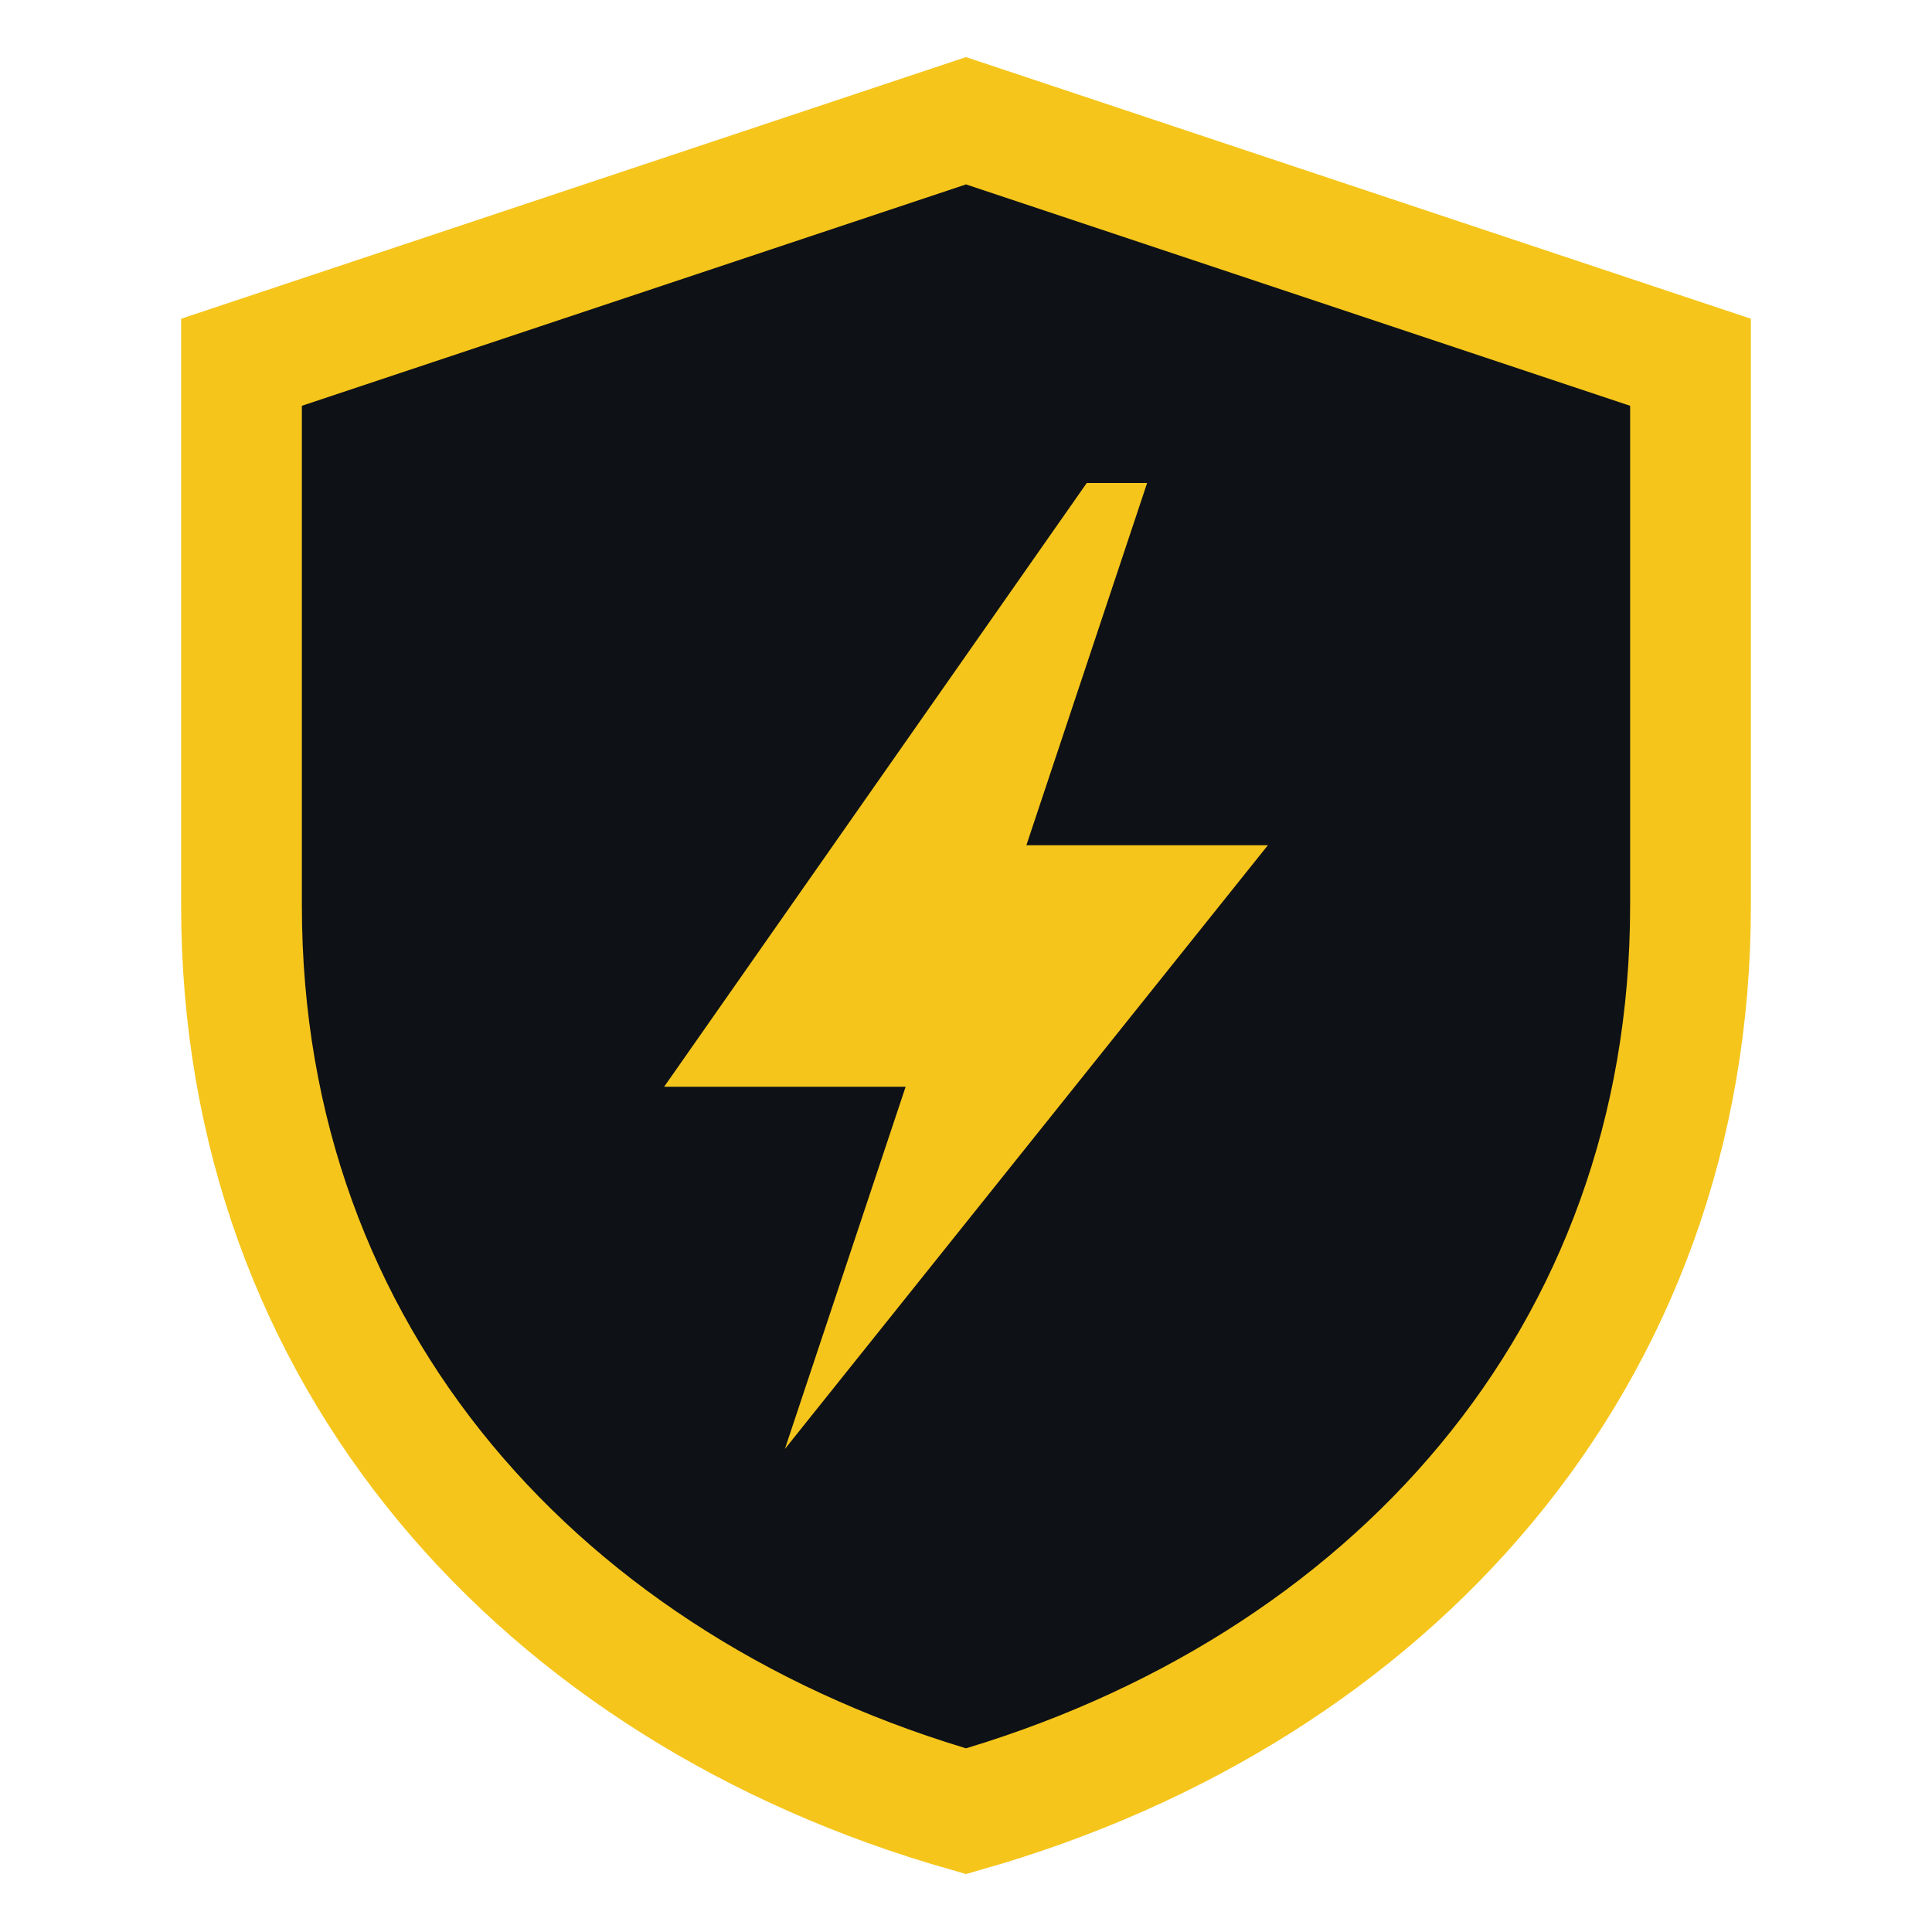
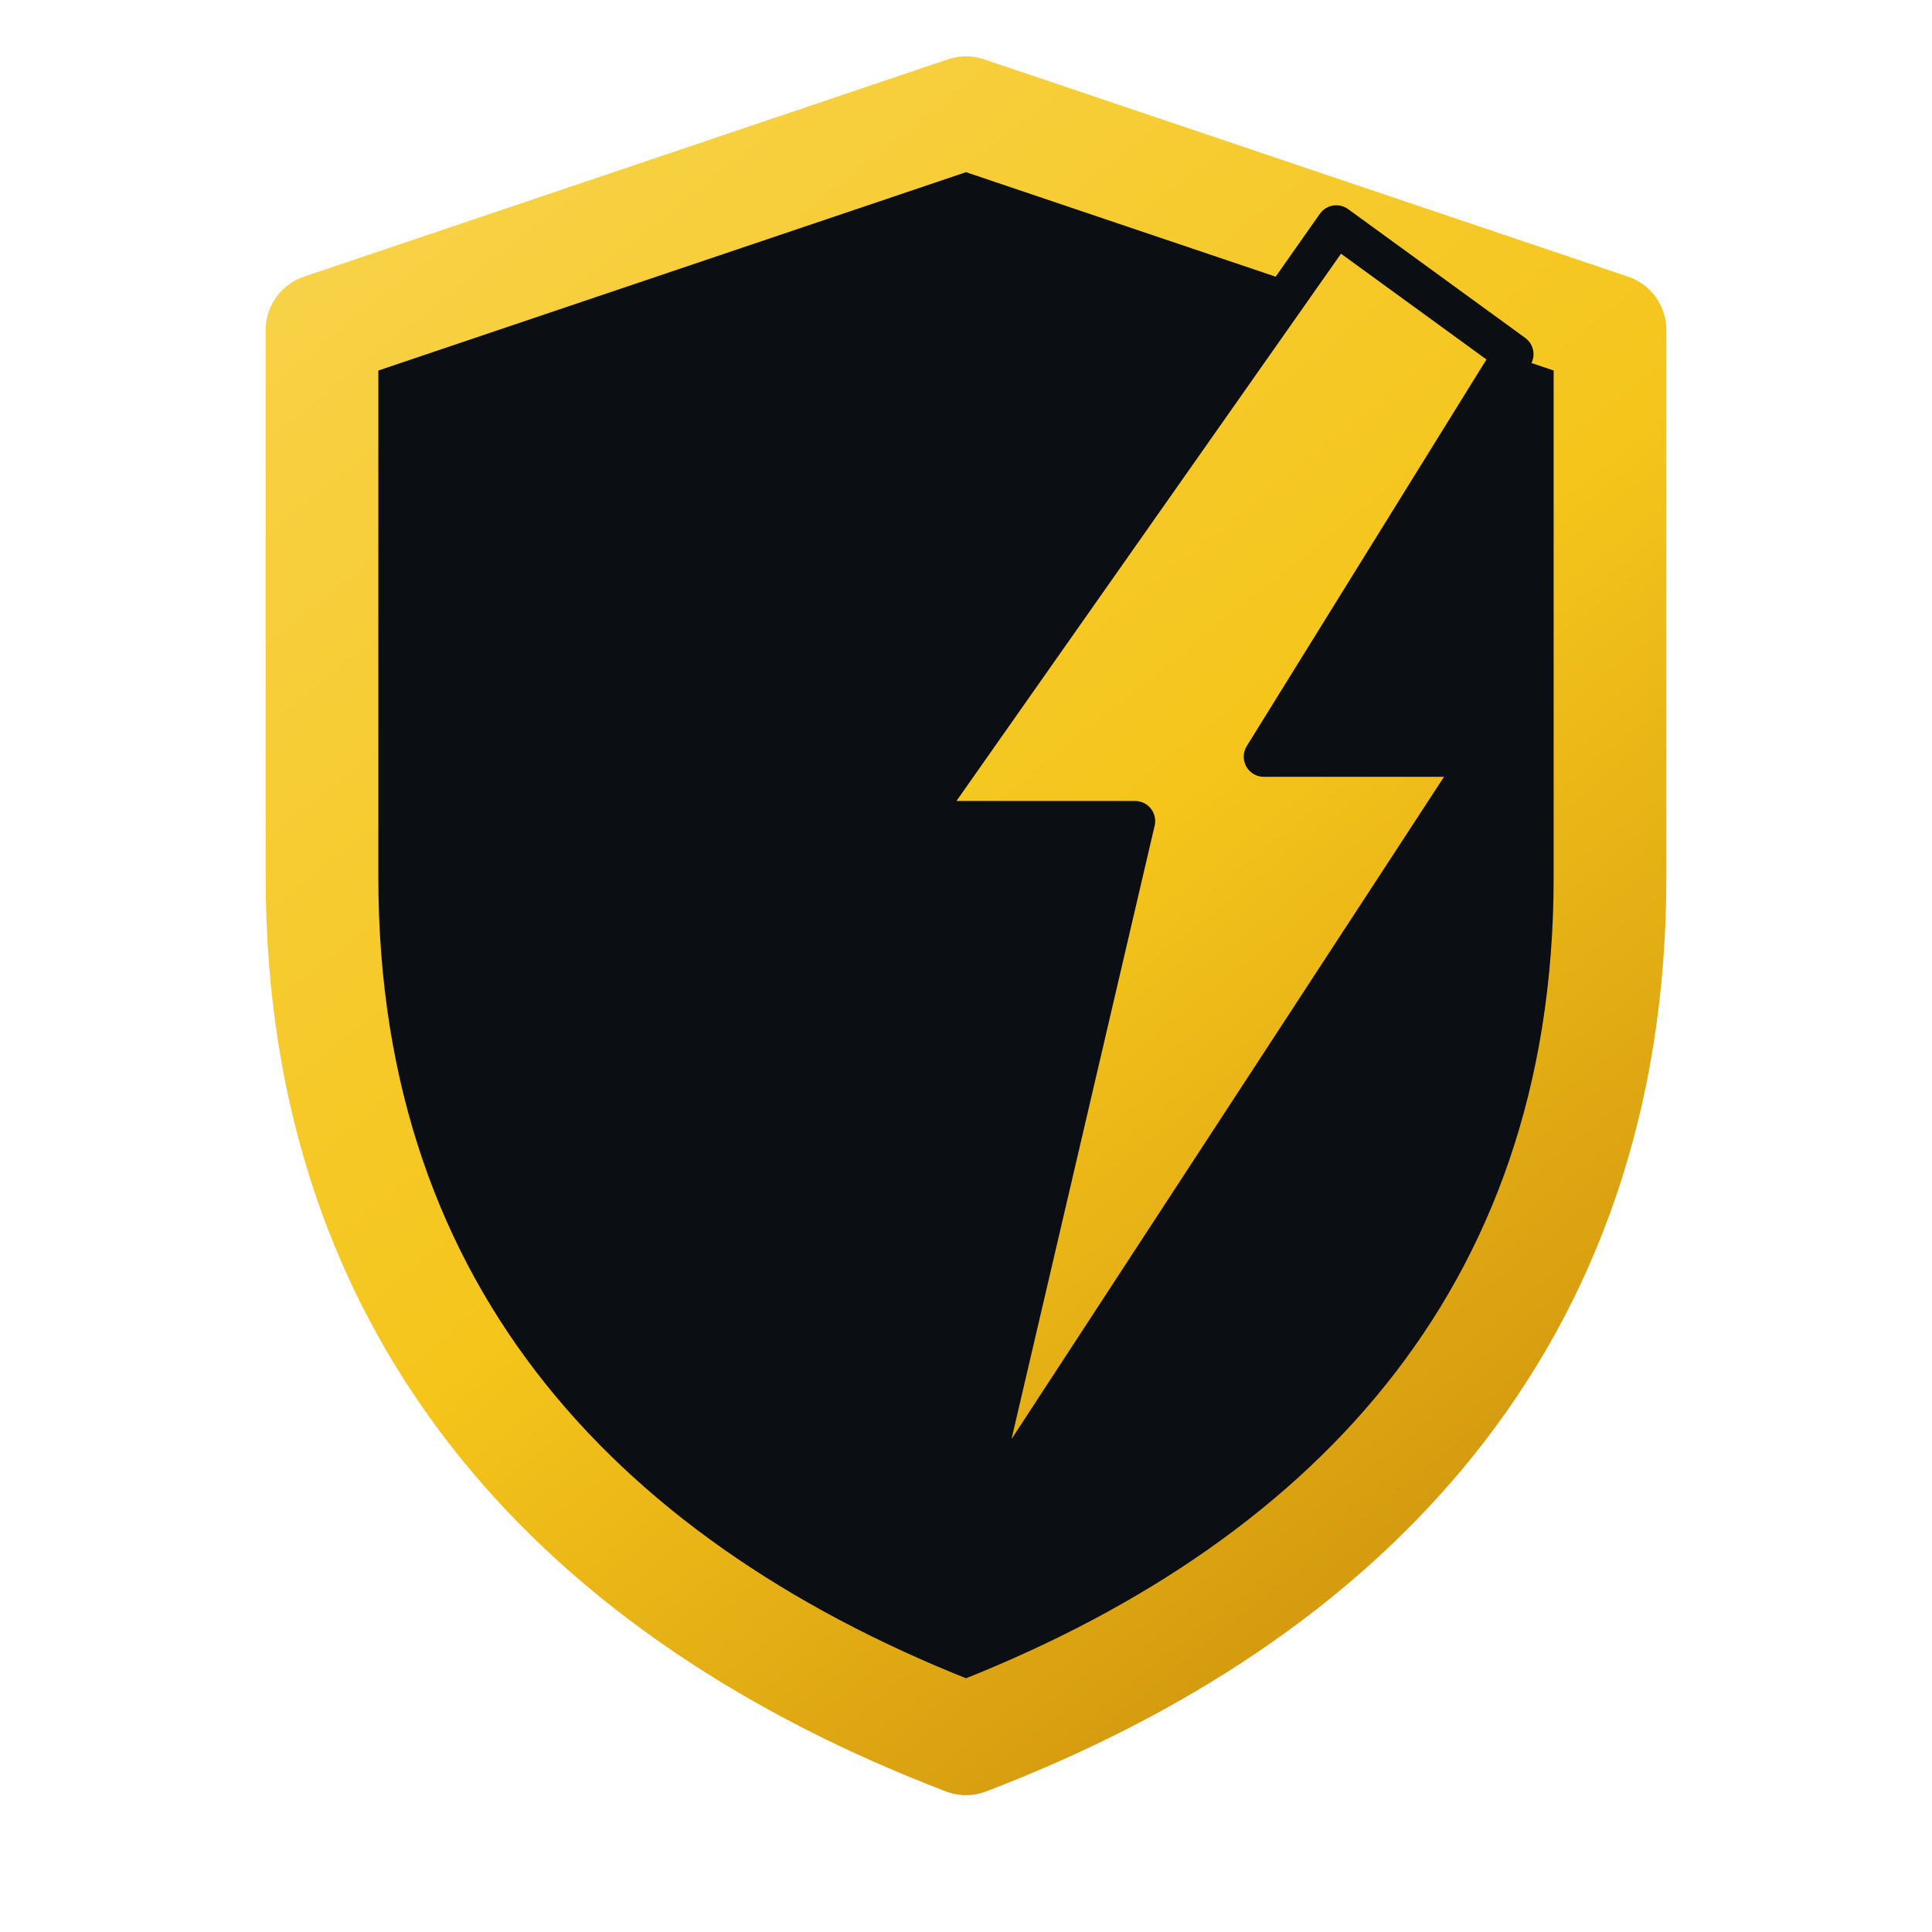
- <svg xmlns="http://www.w3.org/2000/svg" viewBox="0 0 64 64">
-   <path d="M32 4 8 12v18c0 15 10 26 24 30 14-4 24-15 24-30V12L32 4z" fill="#0e1116" stroke="#f5c51b" stroke-width="4" />
-   <path d="M36 16 22 36h8l-4 12 16-20h-8l4-12z" fill="#f5c51b" />
+ <svg xmlns="http://www.w3.org/2000/svg" viewBox="0 0 120 120" fill="none">
+   <defs>
+     <linearGradient id="g" x1="20" y1="10" x2="100" y2="110" gradientUnits="userSpaceOnUse">
+       <stop offset="0" stop-color="#F8D34A" />
+       <stop offset="0.5" stop-color="#F5C51B" />
+       <stop offset="1" stop-color="#C8890A" />
+     </linearGradient>
+   </defs>
+   <path d="M60 7 20 20.5v34c0 27.5 16.5 44.5 40 53.5 23.5-9 40-26 40-53.5v-34L60 7Z" fill="#0b0e13" stroke="url(#g)" stroke-width="7" stroke-linejoin="round" />
+   <path d="M83 14 57 51h13.5L60 96l32-49H78.5L94 22l-11-8Z" fill="url(#g)" stroke="#0b0e13" stroke-width="2.5" stroke-linejoin="round" />
</svg>
